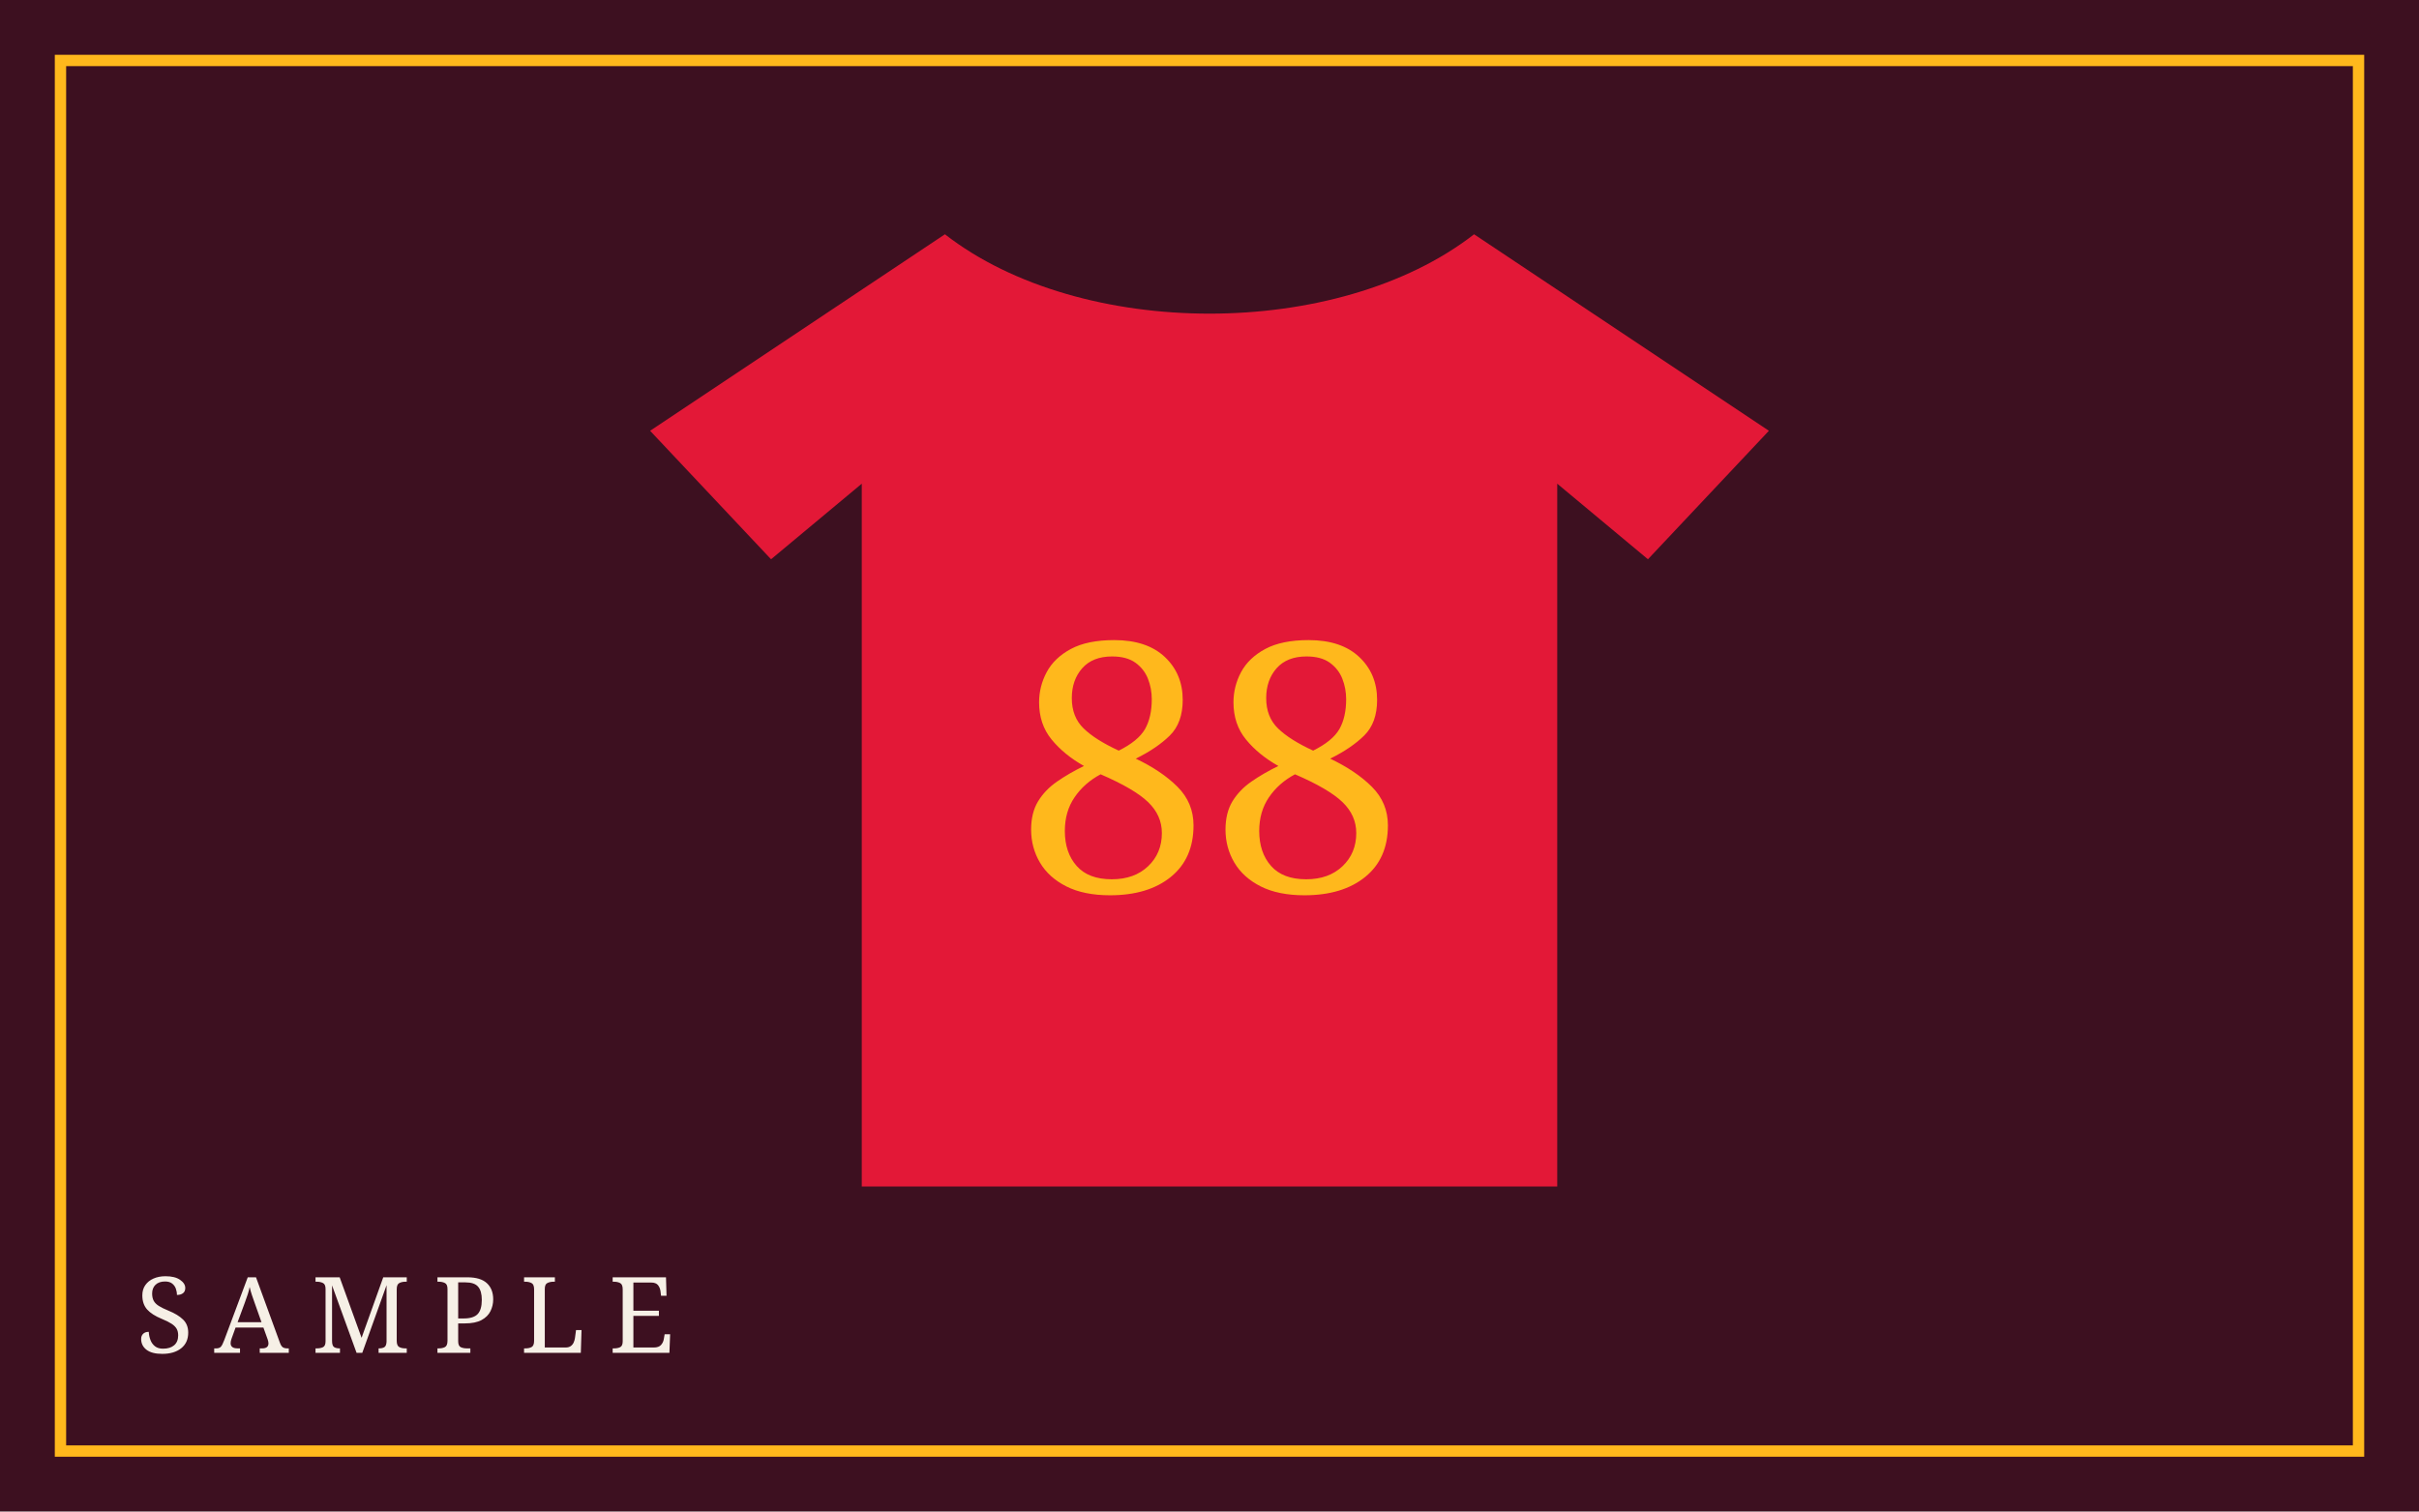
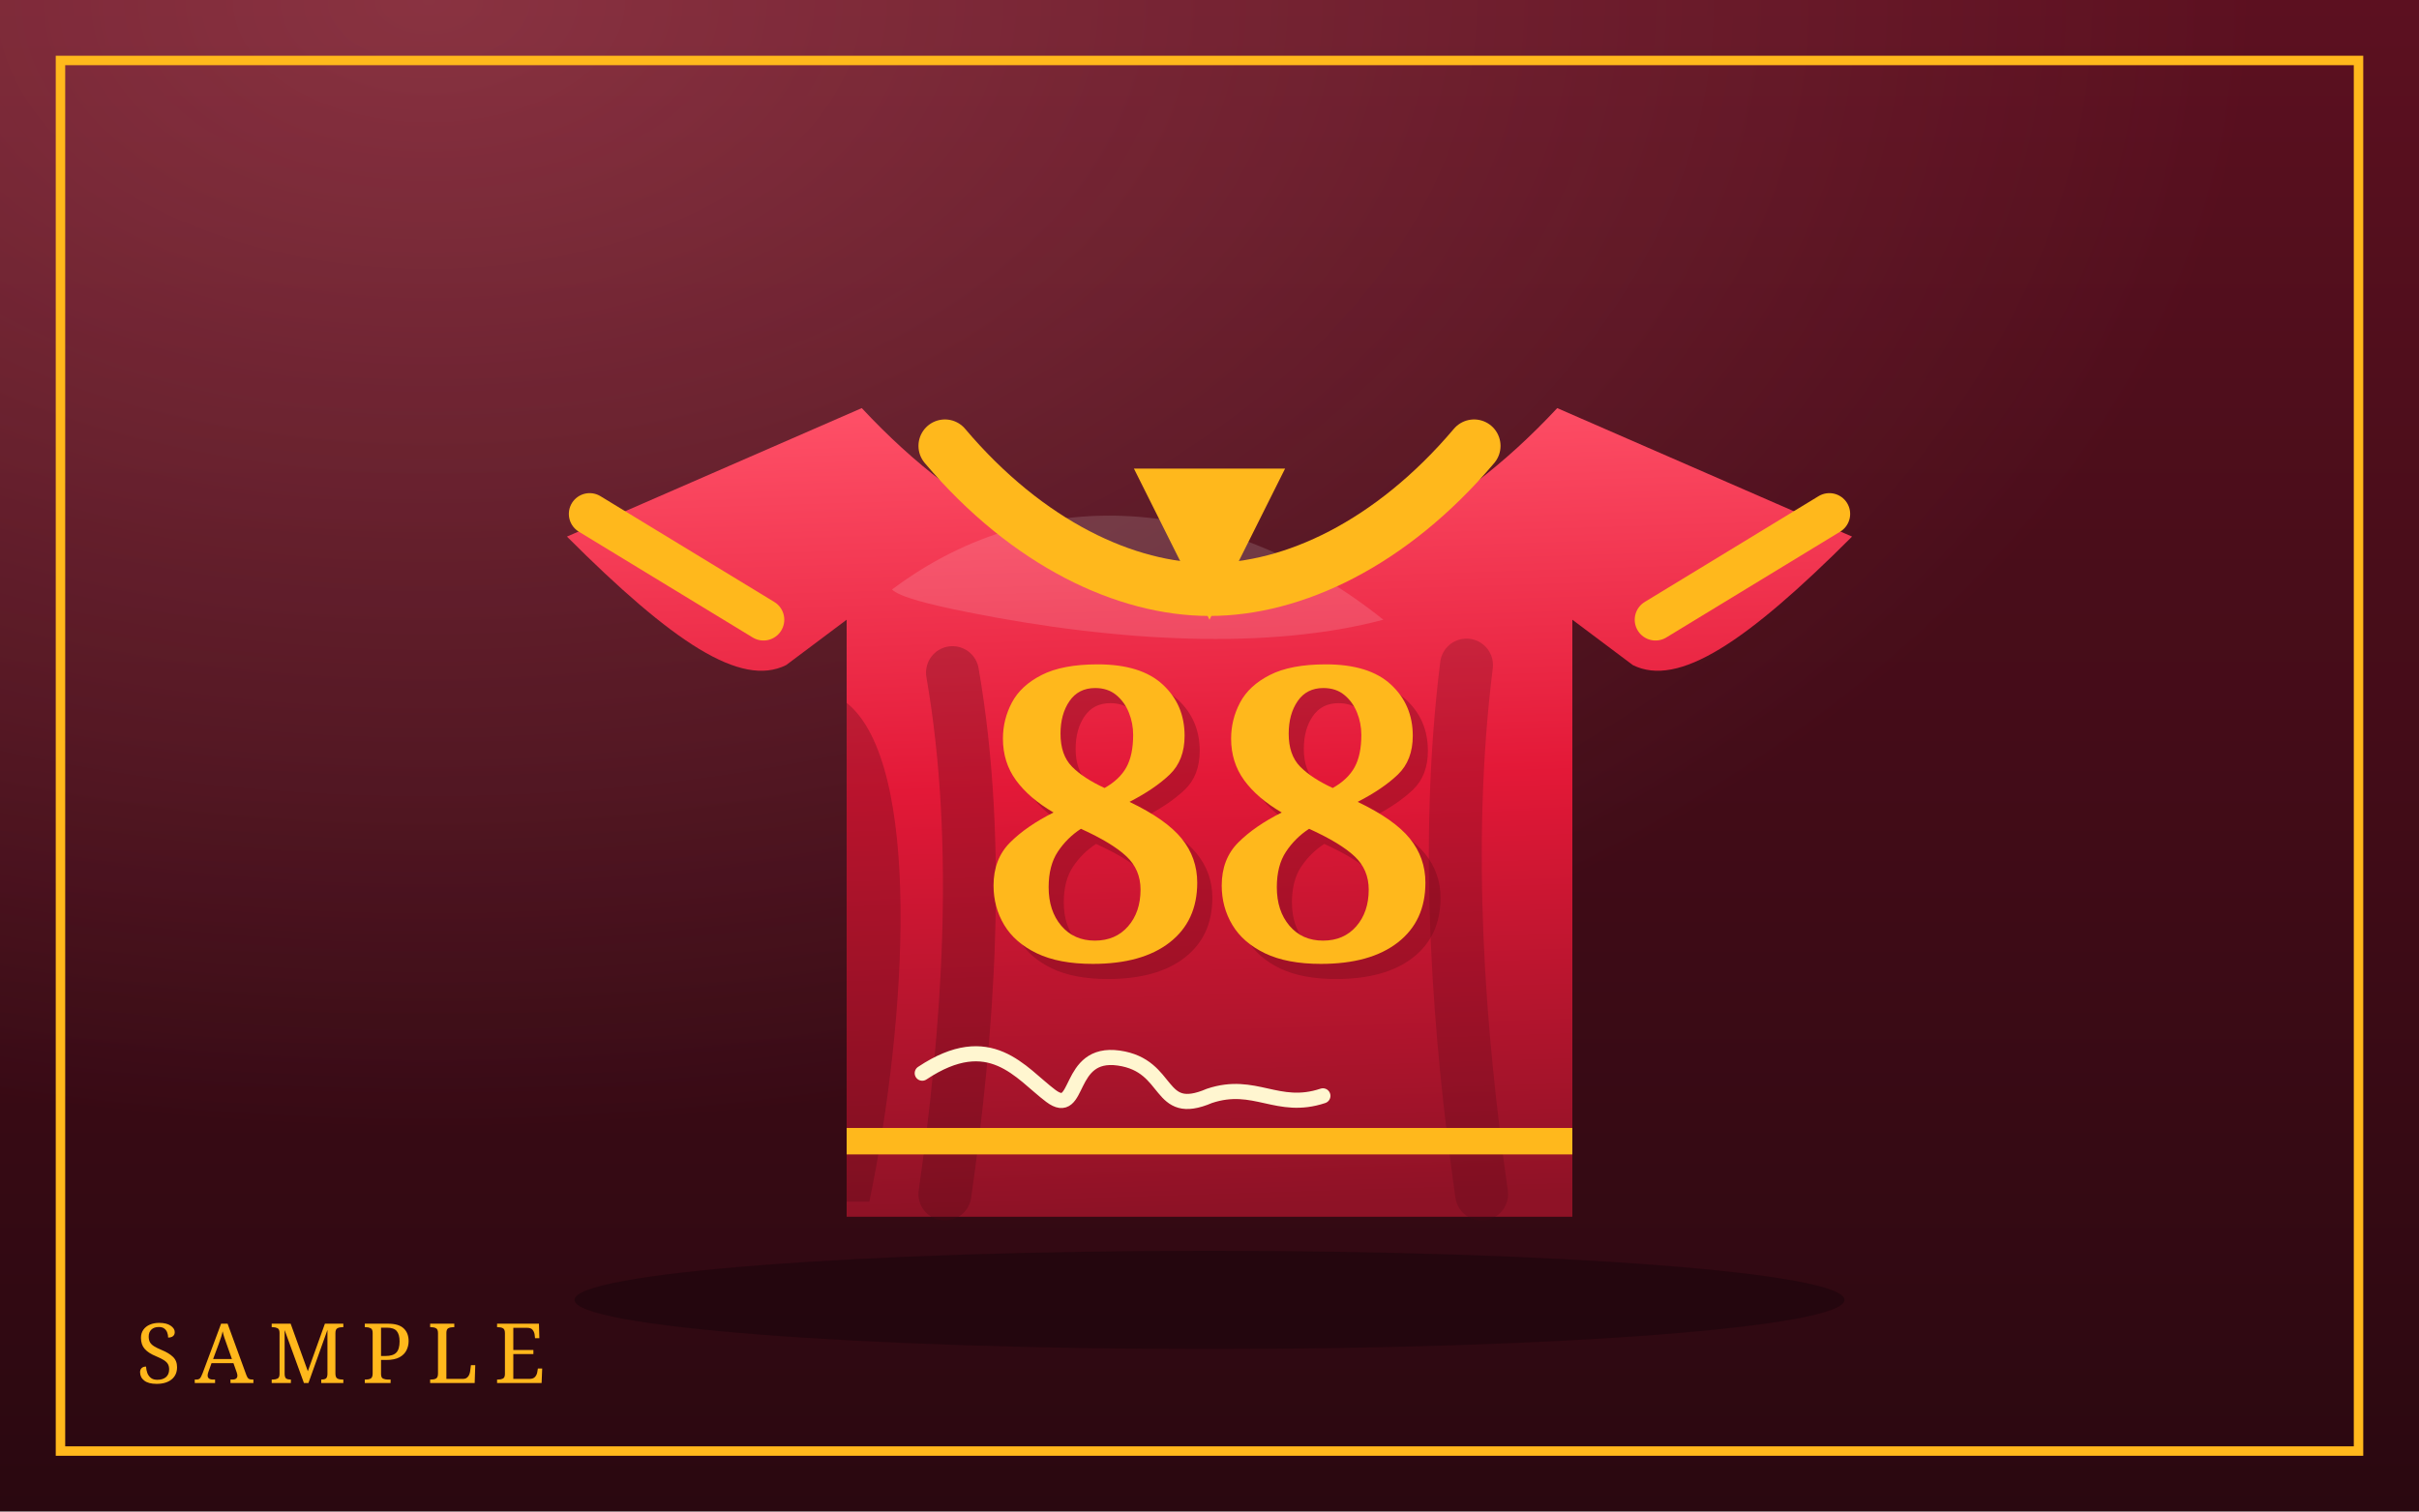
<svg xmlns="http://www.w3.org/2000/svg" width="640" height="400" viewBox="0 0 640 400">
-   <rect width="640" height="400" fill="#3d1020" />
-   <rect x="16" y="16" width="608" height="368" fill="none" stroke="#FFB81C" stroke-width="3" />
-   <path fill="#E31837" d="M250 62l-78 52 32 34 24-20v186h184V128l24 20 32-34-78-52c-36 28-104 28-140 0z" />
-   <text x="320" y="236" text-anchor="middle" fill="#FFB81C" font-family="serif" font-size="92">88</text>
-   <text x="36" y="358" fill="#f6f0e6" font-family="serif" font-size="28" letter-spacing="6">SAMPLE</text>
+   <defs>
+     <linearGradient id="bg" x1="0" y1="0" x2="0" y2="1">
+       <stop offset="0" stop-color="#5c1020" />
+       <stop offset="1" stop-color="#2a0810" />
+     </linearGradient>
+     <radialGradient id="wash" cx="18%" cy="0%" r="75%">
+       <stop offset="0" stop-color="#ff8a96" stop-opacity="0.28" />
+       <stop offset="1" stop-color="#ff8a96" stop-opacity="0" />
+     </radialGradient>
+     <linearGradient id="cloth" x1="0.15" y1="0" x2="0.2" y2="1">
+       <stop offset="0" stop-color="#ff5168" />
+       <stop offset="0.48" stop-color="#E31837" />
+       <stop offset="1" stop-color="#8e1226" />
+     </linearGradient>
+   </defs>
+   <rect width="640" height="400" fill="url(#bg)" />
+   <rect width="640" height="400" fill="url(#wash)" />
+   <rect x="16" y="16" width="608" height="368" fill="none" stroke="#FFB81C" stroke-width="2.5" />
+   <ellipse cx="320" cy="344" rx="168" ry="13" fill="#140208" opacity="0.45" />
+   <path fill="url(#cloth)" d="M228 108c28 30 58 44 92 44s64-14 92-44l78 34c-28 28-46 40-58 34l-16-12v158H224V164l-16 12c-12 6-30-6-58-34z" />
+   <path fill="#fff" opacity="0.14" d="M236 156c40-30 90-24 130 8-30 8-70 6-110-2-10-2-18-4-20-6z" />
+   <path fill="#4a0612" opacity="0.28" d="M224 186c20 16 16 84 6 132h-6V180z" />
+   <path fill="none" stroke="#4a0612" stroke-width="14" stroke-linecap="round" opacity="0.28" d="M252 178c8 46 4 96-2 138" />
+   <path fill="none" stroke="#4a0612" stroke-width="14" stroke-linecap="round" opacity="0.22" d="M388 176c-6 48-2 98 4 140" />
+   <path fill="none" stroke="#FFB81C" stroke-width="14" stroke-linecap="round" d="M250 118c22 26 48 38 70 38s48-12 70-38" />
+   <path fill="#FFB81C" d="M300 124l20 40 20-40z" />
+   <path fill="none" stroke="#FFB81C" stroke-width="11" stroke-linecap="round" d="M156 136l46 28" />
+   <path fill="none" stroke="#FFB81C" stroke-width="11" stroke-linecap="round" d="M484 136l-46 28" />
+   <path fill="none" stroke="#FFB81C" stroke-width="7" d="M224 302h192" />
+   <text x="324" y="258" text-anchor="middle" font-family="serif" font-size="108" font-weight="700" fill="#6a0816" opacity="0.35">88</text>
+   <text x="320" y="254" text-anchor="middle" font-family="serif" font-size="108" font-weight="700" fill="#FFB81C">88</text>
+   <path fill="none" stroke="#fff6d0" stroke-width="4" stroke-linecap="round" d="M244 284c18-12 26 0 34 6 8 6 4-12 18-10 14 2 10 16 24 10 12-4 18 4 30 0" />
+   <text x="36" y="366" fill="#FFB81C" font-family="serif" font-size="22" letter-spacing="4">SAMPLE</text>
</svg>
